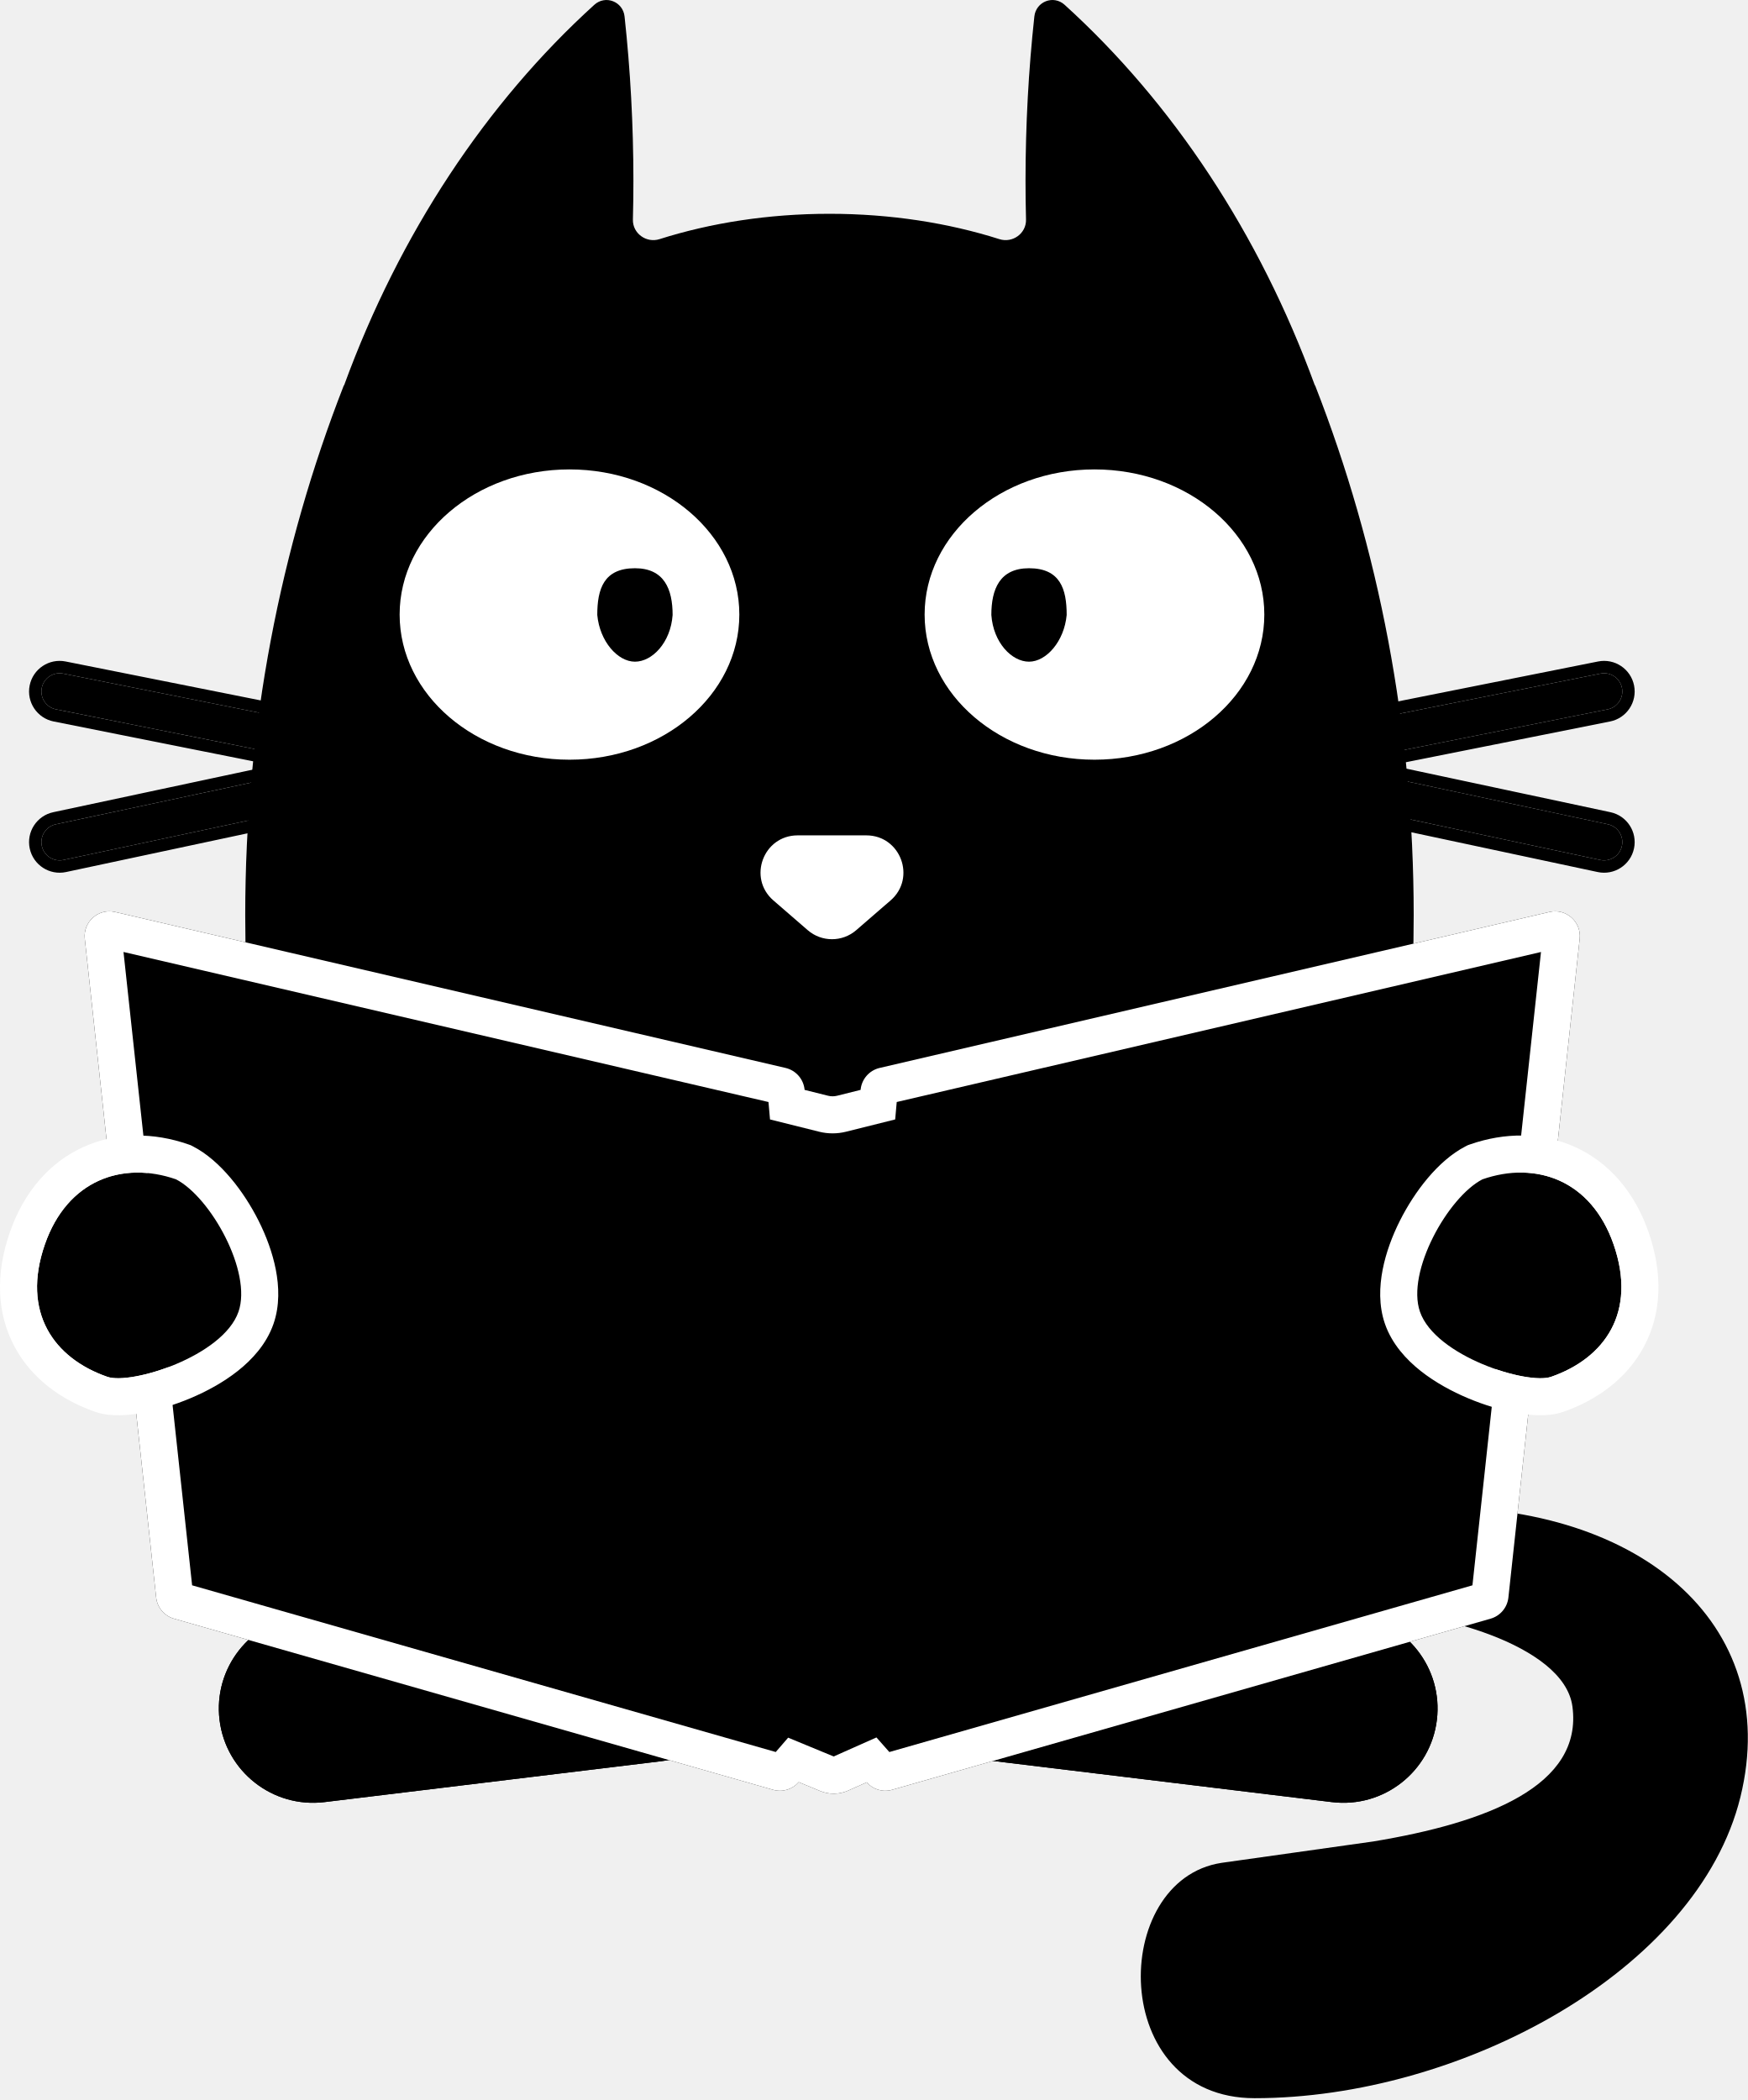
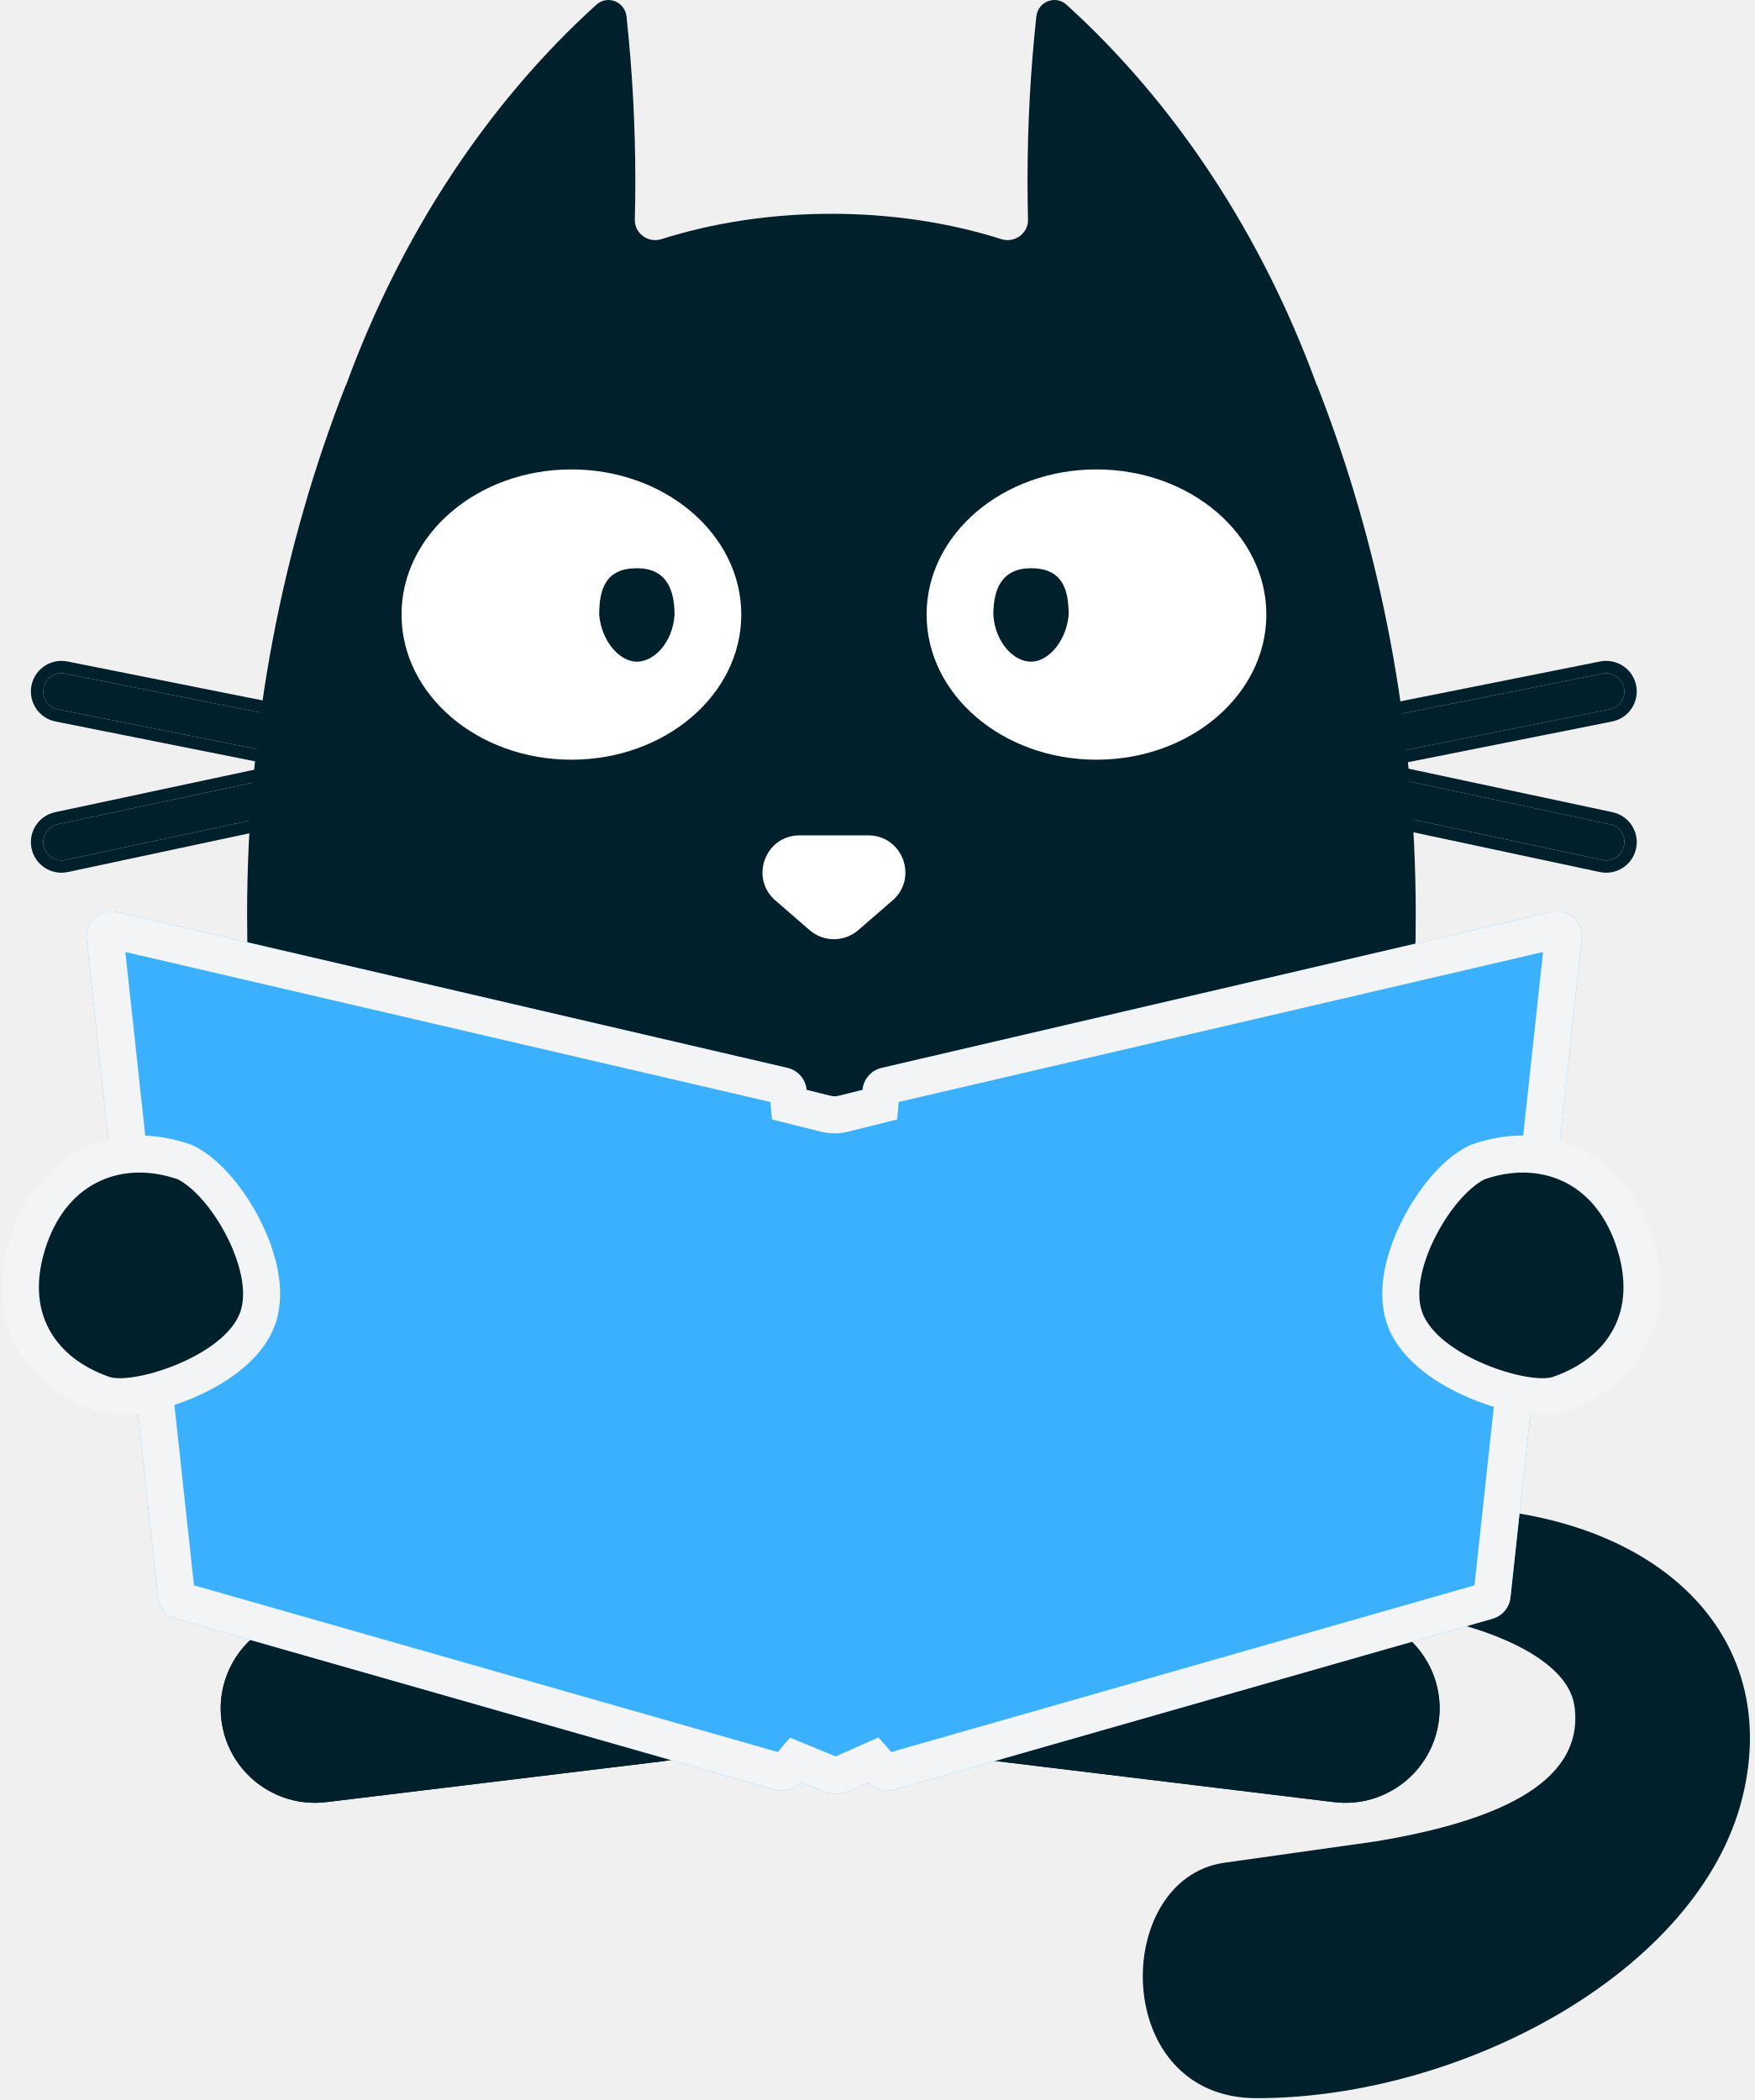
- <svg xmlns="http://www.w3.org/2000/svg" width="283" height="340" viewBox="0 0 283 340" fill="none">
-   <path fill-rule="evenodd" clip-rule="evenodd" d="M197.794 301.602C179.631 304.34 179.43 339.707 203.133 339.707C236.319 339.707 274.855 319.185 281.788 290.946C288.72 262.707 264.982 242.74 229.256 244.062C200.676 245.119 187.627 260.843 222.324 260.843C231.477 260.839 253.208 266.023 254.589 276.29C256.315 289.124 240.76 295.1 222.324 298.145L197.794 301.602Z" fill="#000000" />
-   <path d="M35.544 278.462C34.528 270.096 40.486 262.49 48.852 261.474L103.469 254.84C111.835 253.824 119.441 259.782 120.457 268.148C121.474 276.514 115.515 284.12 107.149 285.136L52.532 291.77C44.166 292.786 36.561 286.828 35.544 278.462Z" fill="#000000" />
-   <path fill-rule="evenodd" clip-rule="evenodd" d="M104.096 259.999L49.479 266.633C43.962 267.303 40.033 272.319 40.703 277.836C41.374 283.352 46.389 287.281 51.906 286.611L106.523 279.977C112.04 279.307 115.968 274.291 115.298 268.775C114.628 263.258 109.613 259.329 104.096 259.999ZM48.852 261.474C40.486 262.49 34.528 270.096 35.544 278.462C36.561 286.828 44.166 292.786 52.532 291.77L107.149 285.136C115.515 284.12 121.474 276.514 120.457 268.148C119.441 259.782 111.835 253.824 103.469 254.84L48.852 261.474Z" fill="#000000" />
-   <path d="M232.642 278.462C233.658 270.096 227.7 262.49 219.334 261.474L164.717 254.84C156.351 253.824 148.745 259.782 147.729 268.148C146.713 276.514 152.671 284.12 161.037 285.136L215.654 291.77C224.02 292.786 231.626 286.828 232.642 278.462Z" fill="#000000" />
-   <path fill-rule="evenodd" clip-rule="evenodd" d="M164.09 259.999L218.707 266.633C224.224 267.303 228.153 272.319 227.483 277.836C226.813 283.352 221.798 287.281 216.281 286.611L161.664 279.977C156.147 279.307 152.218 274.291 152.888 268.775C153.558 263.258 158.574 259.329 164.09 259.999ZM219.334 261.474C227.7 262.49 233.658 270.096 232.642 278.462C231.626 286.828 224.02 292.786 215.654 291.77L161.037 285.136C152.671 284.12 146.713 276.514 147.729 268.148C148.745 259.782 156.351 253.824 164.717 254.84L219.334 261.474Z" fill="#000000" />
-   <path fill-rule="evenodd" clip-rule="evenodd" d="M220.538 210.883C225.967 191.044 228.889 169.971 228.889 148.131C228.889 117.647 223.196 88.656 212.939 62.429C212.932 62.411 212.92 62.395 212.903 62.385C212.887 62.374 212.874 62.358 212.867 62.339C203.903 37.824 189.866 16.648 172.371 0.776C170.567 -0.861 167.732 0.245 167.469 2.667C166.527 11.363 166.04 20.24 166.04 29.259C166.04 31.366 166.067 33.465 166.119 35.556C166.176 37.788 163.947 39.395 161.82 38.72C153.541 36.092 144.192 34.613 134.297 34.613C124.401 34.613 115.053 36.092 106.773 38.72C104.647 39.395 102.418 37.788 102.474 35.556C102.527 33.466 102.554 31.368 102.554 29.262C102.554 20.242 102.067 11.365 101.124 2.67C100.862 0.247 98.026 -0.859 96.222 0.778C78.728 16.651 64.69 37.826 55.727 62.341C55.72 62.36 55.707 62.376 55.69 62.387C55.674 62.398 55.661 62.413 55.654 62.431C45.398 88.659 39.705 117.649 39.705 148.133C39.705 169.972 42.626 191.044 48.054 210.883H220.538Z" fill="white" />
-   <path d="M212.939 62.429C223.196 88.656 228.889 117.647 228.889 148.131C228.889 169.971 225.967 191.044 220.538 210.883H48.054C42.626 191.044 39.705 169.972 39.705 148.133C39.705 117.649 45.398 88.659 55.654 62.431C55.661 62.413 55.674 62.398 55.69 62.387C55.707 62.376 55.72 62.36 55.727 62.341C64.69 37.826 78.728 16.651 96.222 0.778C98.026 -0.859 100.862 0.247 101.124 2.67C102.067 11.365 102.554 20.242 102.554 29.262C102.554 31.368 102.527 33.466 102.474 35.556C102.418 37.788 104.647 39.395 106.773 38.72C115.053 36.092 124.401 34.613 134.297 34.613C144.192 34.613 153.541 36.092 161.82 38.72C163.947 39.395 166.176 37.788 166.119 35.556C166.067 33.465 166.04 31.366 166.04 29.259C166.04 20.24 166.527 11.363 167.469 2.667C167.732 0.245 170.567 -0.861 172.371 0.776C189.866 16.648 203.903 37.824 212.867 62.339C212.874 62.358 212.887 62.374 212.903 62.385C212.92 62.395 212.932 62.411 212.939 62.429Z" fill="#000000" />
-   <path fill-rule="evenodd" clip-rule="evenodd" d="M6.762 111.375C7.081 109.776 8.637 108.738 10.236 109.058L69.292 120.845C70.666 121.119 71.658 122.321 71.667 123.721C71.676 125.122 70.7 126.336 69.33 126.629L10.274 139.231C8.679 139.572 7.11 138.555 6.77 136.96C6.43 135.365 7.447 133.796 9.042 133.456L54.113 123.838L9.08 114.849C7.481 114.53 6.443 112.975 6.762 111.375Z" fill="#000000" />
-   <path fill-rule="evenodd" clip-rule="evenodd" d="M262.609 111.375C262.29 109.776 260.735 108.738 259.135 109.058L200.079 120.845C198.706 121.119 197.714 122.321 197.704 123.721C197.695 125.122 198.671 126.336 200.041 126.629L259.097 139.231C260.692 139.572 262.261 138.555 262.601 136.96C262.942 135.365 261.925 133.796 260.33 133.456L215.259 123.838L260.291 114.849C261.891 114.53 262.928 112.975 262.609 111.375Z" fill="#000000" />
-   <path fill-rule="evenodd" clip-rule="evenodd" d="M4.801 110.984C5.336 108.302 7.945 106.561 10.627 107.097L69.683 118.884C71.987 119.344 73.651 121.359 73.667 123.709C73.682 126.058 72.045 128.095 69.748 128.585L10.691 141.188C8.016 141.759 5.385 140.053 4.814 137.378C4.243 134.703 5.949 132.071 8.624 131.5L44.223 123.903L8.688 116.811C6.006 116.275 4.265 113.667 4.801 110.984ZM9.08 114.849C7.481 114.53 6.443 112.975 6.762 111.375C7.081 109.776 8.637 108.738 10.236 109.058L69.292 120.845C70.666 121.119 71.658 122.321 71.667 123.721C71.676 125.122 70.7 126.336 69.33 126.629L10.274 139.231C8.679 139.572 7.11 138.555 6.77 136.96C6.43 135.365 7.447 133.796 9.042 133.456L54.113 123.838L9.08 114.849ZM258.744 107.097C261.426 106.561 264.035 108.302 264.57 110.984C265.106 113.667 263.365 116.275 260.683 116.811L225.148 123.903L260.747 131.5C263.422 132.071 265.128 134.703 264.557 137.378C263.986 140.053 261.355 141.759 258.68 141.188L199.623 128.585C197.326 128.095 195.689 126.058 195.704 123.709C195.72 121.359 197.384 119.344 199.688 118.884L258.744 107.097ZM260.33 133.456C261.925 133.796 262.942 135.365 262.601 136.96C262.261 138.555 260.692 139.572 259.097 139.231L200.041 126.629C198.671 126.336 197.695 125.122 197.704 123.721C197.714 122.321 198.706 121.119 200.079 120.845L259.135 109.058C260.735 108.738 262.29 109.776 262.609 111.375C262.928 112.975 261.891 114.53 260.291 114.849L215.259 123.838L260.33 133.456Z" fill="#000000" />
-   <path fill-rule="evenodd" clip-rule="evenodd" d="M255.765 151.994C256.063 149.246 253.56 147.026 250.869 147.653L142.425 172.903C140.725 173.299 139.49 174.743 139.339 176.456L135.528 177.408C135.053 177.526 134.555 177.526 134.079 177.408L130.273 176.457C130.121 174.744 128.885 173.299 127.183 172.903L18.63 147.653C15.936 147.026 13.431 149.246 13.729 151.994L25.283 258.645C25.459 260.268 26.601 261.623 28.171 262.072L125.171 289.776C126.759 290.23 128.342 289.664 129.318 288.535L132.8 289.973C134.246 290.571 135.875 290.549 137.304 289.913L140.323 288.57C141.3 289.676 142.866 290.225 144.435 289.776L241.337 262.072C242.906 261.623 244.047 260.268 244.223 258.645L255.765 151.994Z" fill="#000000" />
-   <path fill-rule="evenodd" clip-rule="evenodd" d="M144.938 181.242L136.982 183.229C135.552 183.586 134.056 183.586 132.625 183.229L124.672 181.243L124.423 178.422L19.995 154.13L31.104 256.669L125.601 283.659L127.608 281.336L134.978 284.381L141.905 281.3L143.993 283.662L238.401 256.671L249.499 154.132L145.188 178.421L144.938 181.242ZM140.323 288.57C141.3 289.676 142.866 290.225 144.435 289.776L241.337 262.072C242.906 261.623 244.047 260.268 244.223 258.645L255.765 151.994C256.063 149.246 253.56 147.026 250.869 147.653L142.425 172.903C140.725 173.299 139.49 174.743 139.339 176.456L135.528 177.408C135.053 177.526 134.555 177.526 134.079 177.408L130.273 176.457C130.121 174.744 128.885 173.299 127.183 172.903L18.63 147.653C15.936 147.026 13.431 149.246 13.729 151.994L25.283 258.645C25.459 260.268 26.601 261.623 28.171 262.072L125.171 289.776C126.759 290.23 128.342 289.664 129.318 288.535L132.8 289.973C134.246 290.571 135.875 290.549 137.304 289.913L140.323 288.57Z" fill="white" />
-   <path fill-rule="evenodd" clip-rule="evenodd" d="M28.501 190.94C19.845 187.929 10.899 191.032 7.266 201.473C3.435 212.483 8.722 219.9 17.378 222.912C21.226 224.251 36.102 219.596 38.613 212.379C40.86 205.92 34.089 193.822 28.501 190.94Z" fill="#000000" />
-   <path fill-rule="evenodd" clip-rule="evenodd" d="M30.874 185.413L31.251 185.607C35.69 187.897 39.51 192.963 41.854 197.62C43.099 200.093 44.123 202.825 44.656 205.563C45.175 208.233 45.316 211.37 44.279 214.35C43.133 217.645 40.783 220.156 38.499 221.963C36.158 223.816 33.435 225.286 30.823 226.384C28.2 227.487 25.484 228.302 23.045 228.748C21.825 228.97 20.582 229.118 19.394 229.138C18.29 229.157 16.838 229.076 15.406 228.578C10.036 226.71 5.152 223.274 2.346 218.016C-0.514 212.656 -0.754 206.265 1.599 199.501C3.879 192.948 8.055 188.167 13.529 185.694C18.931 183.253 24.949 183.351 30.472 185.273L30.874 185.413ZM7.266 201.473C10.899 191.032 19.845 187.929 28.501 190.94C34.089 193.822 40.86 205.92 38.613 212.379C36.102 219.596 21.226 224.251 17.378 222.912C8.722 219.9 3.435 212.483 7.266 201.473Z" fill="white" />
-   <path fill-rule="evenodd" clip-rule="evenodd" d="M240.018 190.94C248.674 187.929 257.62 191.032 261.253 201.473C265.083 212.483 259.797 219.9 251.141 222.912C247.292 224.251 232.417 219.596 229.906 212.379C227.659 205.92 234.43 193.822 240.018 190.94Z" fill="#000000" />
-   <path fill-rule="evenodd" clip-rule="evenodd" d="M237.645 185.413L237.268 185.607C232.829 187.897 229.009 192.963 226.665 197.62C225.419 200.093 224.395 202.825 223.863 205.563C223.343 208.233 223.203 211.37 224.239 214.35C225.385 217.645 227.736 220.156 230.019 221.963C232.361 223.816 235.083 225.286 237.696 226.384C240.319 227.487 243.035 228.302 245.474 228.748C246.694 228.97 247.937 229.118 249.125 229.138C250.229 229.157 251.681 229.076 253.113 228.578C258.483 226.71 263.367 223.274 266.173 218.016C269.033 212.656 269.273 206.265 266.92 199.501C264.64 192.948 260.464 188.167 254.99 185.694C249.588 183.253 243.57 183.351 238.046 185.273L237.645 185.413ZM261.253 201.473C257.62 191.032 248.674 187.929 240.018 190.94C234.43 193.822 227.659 205.92 229.906 212.379C232.417 219.596 247.292 224.251 251.141 222.912C259.797 219.9 265.083 212.483 261.253 201.473Z" fill="white" />
-   <path d="M119.704 99.5C119.704 112.479 107.392 123 92.204 123C77.017 123 64.704 112.479 64.704 99.5C64.704 86.521 77.017 76 92.204 76C107.392 76 119.704 86.521 119.704 99.5Z" fill="white" />
-   <path d="M108.902 99.565C108.587 104.043 105.596 107.13 102.803 107.13C100.011 107.13 97.102 103.854 96.704 99.565C96.704 95.387 97.733 92 102.803 92C107.547 92 108.902 95.387 108.902 99.565Z" fill="#000000" />
-   <path d="M149.704 99.5C149.704 112.479 162.017 123 177.204 123C192.392 123 204.704 112.479 204.704 99.5C204.704 86.521 192.392 76 177.204 76C162.017 76 149.704 86.521 149.704 99.5Z" fill="white" />
-   <path d="M160.507 99.565C160.822 104.043 163.813 107.13 166.606 107.13C169.398 107.13 172.307 103.854 172.704 99.565C172.704 95.387 171.676 92 166.606 92C161.862 92 160.507 95.387 160.507 99.565Z" fill="#000000" />
-   <path d="M130.777 150.598C133.031 152.551 136.378 152.551 138.632 150.598L144.19 145.785C148.389 142.149 145.817 135.25 140.262 135.25H129.147C123.592 135.25 121.02 142.149 125.219 145.785L130.777 150.598Z" fill="white" />
+ <svg xmlns="http://www.w3.org/2000/svg" width="284" height="340" viewBox="0 0 284 340" fill="none">
+   <path fill-rule="evenodd" clip-rule="evenodd" d="M198.09 301.602C179.926 304.34 179.726 339.707 203.428 339.707C236.615 339.707 275.151 319.185 282.083 290.946C289.016 262.707 265.277 242.74 229.552 244.062C200.972 245.119 187.922 260.843 222.619 260.843C231.772 260.839 253.504 266.023 254.885 276.29C256.611 289.124 241.056 295.1 222.619 298.145L198.09 301.602Z" fill="#00202B" />
+   <path d="M35.84 278.462C34.824 270.096 40.782 262.491 49.148 261.474L103.765 254.84C112.131 253.824 119.737 259.782 120.753 268.148V268.148C121.769 276.514 115.811 284.12 107.445 285.136L52.828 291.77C44.462 292.787 36.856 286.828 35.84 278.462V278.462Z" fill="#00202B" />
+   <path fill-rule="evenodd" clip-rule="evenodd" d="M104.392 259.999L49.775 266.634C44.258 267.304 40.329 272.319 40.999 277.836C41.669 283.352 46.684 287.281 52.201 286.611L106.818 279.977C112.335 279.307 116.264 274.292 115.594 268.775C114.924 263.258 109.908 259.329 104.392 259.999ZM49.148 261.474C40.782 262.491 34.824 270.096 35.84 278.462C36.856 286.828 44.462 292.787 52.828 291.77L107.445 285.136C115.811 284.12 121.769 276.514 120.753 268.148C119.737 259.782 112.131 253.824 103.765 254.84L49.148 261.474Z" fill="#00202B" />
+   <path d="M232.937 278.462C233.954 270.096 227.995 262.491 219.629 261.474L165.012 254.84C156.646 253.824 149.041 259.782 148.024 268.148V268.148C147.008 276.514 152.966 284.12 161.332 285.136L215.949 291.77C224.315 292.787 231.921 286.828 232.937 278.462V278.462Z" fill="#00202B" />
+   <path fill-rule="evenodd" clip-rule="evenodd" d="M164.386 259.999L219.003 266.634C224.519 267.304 228.448 272.319 227.778 277.836C227.108 283.352 222.093 287.281 216.576 286.611L161.959 279.977C156.442 279.307 152.513 274.292 153.183 268.775C153.854 263.258 158.869 259.329 164.386 259.999ZM219.629 261.474C227.995 262.491 233.954 270.096 232.937 278.462C231.921 286.828 224.315 292.787 215.949 291.77L161.332 285.136C152.966 284.12 147.008 276.514 148.024 268.148C149.041 259.782 156.646 253.824 165.012 254.84L219.629 261.474Z" fill="#00202B" />
+   <path fill-rule="evenodd" clip-rule="evenodd" d="M220.834 210.883C226.263 191.044 229.185 169.971 229.185 148.131C229.185 117.647 223.492 88.656 213.235 62.429C213.228 62.411 213.215 62.395 213.199 62.385C213.182 62.374 213.169 62.358 213.162 62.339C204.199 37.824 190.161 16.648 172.667 0.776C170.863 -0.861 168.028 0.245 167.765 2.667C166.822 11.363 166.336 20.24 166.336 29.259C166.336 31.366 166.362 33.465 166.415 35.556C166.471 37.788 164.242 39.395 162.116 38.72C153.837 36.092 144.488 34.613 134.592 34.613C124.697 34.613 115.348 36.092 107.069 38.72C104.942 39.395 102.714 37.788 102.77 35.556C102.823 33.466 102.849 31.368 102.849 29.262C102.849 20.242 102.362 11.365 101.42 2.67C101.157 0.247 98.322 -0.859 96.518 0.778C79.024 16.651 64.986 37.826 56.022 62.341C56.015 62.36 56.002 62.376 55.986 62.387C55.969 62.398 55.957 62.413 55.95 62.431C45.693 88.659 40 117.649 40 148.133C40 169.972 42.922 191.044 48.35 210.883H220.834Z" fill="white" />
+   <path d="M213.235 62.429C223.492 88.656 229.185 117.647 229.185 148.131C229.185 169.971 226.263 191.044 220.834 210.883H48.35C42.922 191.044 40 169.972 40 148.133C40 117.649 45.693 88.659 55.95 62.431C55.957 62.413 55.969 62.398 55.986 62.387C56.002 62.376 56.015 62.36 56.022 62.341C64.986 37.826 79.024 16.651 96.518 0.778C98.322 -0.859 101.157 0.247 101.42 2.67C102.362 11.365 102.849 20.242 102.849 29.262C102.849 31.368 102.823 33.466 102.77 35.556C102.714 37.788 104.942 39.395 107.069 38.72C115.348 36.092 124.697 34.613 134.592 34.613C144.488 34.613 153.837 36.092 162.116 38.72C164.242 39.395 166.471 37.788 166.415 35.556C166.362 33.465 166.336 31.366 166.336 29.259C166.336 20.24 166.822 11.363 167.765 2.667C168.028 0.245 170.863 -0.861 172.667 0.776C190.161 16.648 204.199 37.824 213.162 62.339C213.169 62.358 213.182 62.374 213.199 62.385C213.215 62.395 213.228 62.411 213.235 62.429Z" fill="#00202B" />
+   <path d="M76.158 49.916C76.04 49.86 75.977 49.729 76.008 49.602C78.592 38.881 83.71 29.105 90.718 20.903C91.394 20.111 92.649 20.558 92.674 21.599C92.793 26.521 92.517 33.032 91.201 39.768C89.051 50.777 80.317 51.133 76.198 49.932C76.184 49.928 76.171 49.922 76.158 49.916V49.916Z" fill="#00202B" />
+   <path d="M193.01 49.916C193.128 49.86 193.19 49.729 193.16 49.602C190.576 38.881 185.457 29.105 178.45 20.903C177.774 20.111 176.519 20.558 176.494 21.599C176.375 26.521 176.65 33.032 177.966 39.768C180.117 50.777 188.851 51.133 192.97 49.932C192.984 49.928 192.997 49.922 193.01 49.916V49.916Z" fill="#00202B" />
+   <path fill-rule="evenodd" clip-rule="evenodd" d="M7.058 111.375C7.377 109.776 8.932 108.738 10.531 109.058L69.588 120.845C70.961 121.119 71.953 122.321 71.962 123.721C71.972 125.122 70.996 126.336 69.626 126.629L10.57 139.231C8.975 139.572 7.406 138.555 7.066 136.96C6.725 135.365 7.742 133.796 9.337 133.456L54.408 123.838L9.375 114.849C7.776 114.53 6.739 112.975 7.058 111.375Z" fill="#00202B" />
+   <path fill-rule="evenodd" clip-rule="evenodd" d="M262.905 111.375C262.585 109.776 261.03 108.738 259.431 109.058L200.375 120.845C199.001 121.119 198.009 122.321 198 123.721C197.991 125.122 198.967 126.336 200.336 126.629L259.393 139.231C260.988 139.572 262.556 138.555 262.897 136.96C263.237 135.365 262.22 133.796 260.625 133.456L215.554 123.838L260.587 114.849C262.186 114.53 263.224 112.975 262.905 111.375Z" fill="#00202B" />
+   <path fill-rule="evenodd" clip-rule="evenodd" d="M5.096 110.984C5.632 108.302 8.24 106.561 10.923 107.097L69.979 118.884C72.283 119.344 73.947 121.359 73.962 123.709C73.978 126.058 72.341 128.095 70.043 128.585L10.987 141.188C8.312 141.759 5.68 140.053 5.11 137.378C4.539 134.703 6.245 132.071 8.92 131.5L44.519 123.903L8.984 116.811C6.301 116.275 4.561 113.667 5.096 110.984ZM9.375 114.849C7.776 114.53 6.738 112.975 7.058 111.376C7.377 109.777 8.932 108.739 10.531 109.058L69.588 120.846C70.961 121.12 71.953 122.321 71.962 123.722C71.972 125.122 70.996 126.337 69.626 126.629L10.57 139.232C8.975 139.572 7.406 138.555 7.066 136.96C6.725 135.365 7.742 133.797 9.337 133.456L54.408 123.838L9.375 114.849ZM259.039 107.097C261.722 106.561 264.331 108.302 264.866 110.984C265.401 113.667 263.661 116.275 260.978 116.811L225.444 123.903L261.043 131.5C263.718 132.071 265.424 134.703 264.853 137.378C264.282 140.053 261.65 141.759 258.975 141.188L199.919 128.585C197.621 128.095 195.984 126.058 196 123.709C196.015 121.359 197.679 119.344 199.983 118.884L259.039 107.097ZM260.625 133.456C262.22 133.797 263.237 135.365 262.897 136.96C262.556 138.555 260.988 139.572 259.393 139.232L200.336 126.629C198.967 126.337 197.991 125.122 198 123.722C198.009 122.321 199.001 121.12 200.375 120.846L259.431 109.058C261.03 108.739 262.585 109.777 262.905 111.376C263.224 112.975 262.186 114.53 260.587 114.849L215.554 123.838L260.625 133.456Z" fill="#00202B" />
+   <mask id="path-12-inside-1_504_1205" fill="white">
+     <path fill-rule="evenodd" clip-rule="evenodd" d="M256.061 151.994C256.358 149.246 253.855 147.026 251.165 147.653L142.72 172.903C141.021 173.299 139.786 174.743 139.634 176.456L135.824 177.408C135.348 177.526 134.85 177.526 134.375 177.408L130.568 176.457C130.417 174.744 129.181 173.299 127.479 172.903L18.925 147.653C16.232 147.026 13.726 149.246 14.024 151.994L25.578 258.645C25.754 260.268 26.896 261.623 28.467 262.072L125.466 289.776C127.054 290.23 128.638 289.664 129.614 288.535L133.096 289.973C134.541 290.571 136.171 290.549 137.6 289.913L140.619 288.57C141.596 289.676 143.161 290.225 144.731 289.776L241.633 262.072C243.201 261.623 244.342 260.268 244.518 258.645L256.061 151.994Z" />
+   </mask>
+   <path fill-rule="evenodd" clip-rule="evenodd" d="M256.061 151.994C256.358 149.246 253.855 147.026 251.165 147.653L142.72 172.903C141.021 173.299 139.786 174.743 139.634 176.456L135.824 177.408C135.348 177.526 134.85 177.526 134.375 177.408L130.568 176.457C130.417 174.744 129.181 173.299 127.479 172.903L18.925 147.653C16.232 147.026 13.726 149.246 14.024 151.994L25.578 258.645C25.754 260.268 26.896 261.623 28.467 262.072L125.466 289.776C127.054 290.23 128.638 289.664 129.614 288.535L133.096 289.973C134.541 290.571 136.171 290.549 137.6 289.913L140.619 288.57C141.596 289.676 143.161 290.225 144.731 289.776L241.633 262.072C243.201 261.623 244.342 260.268 244.518 258.645L256.061 151.994Z" fill="#3BB0FF" />
+   <path d="M251.165 147.653L249.804 141.809L249.804 141.809L251.165 147.653ZM256.061 151.994L262.026 152.639L262.026 152.639L256.061 151.994ZM142.72 172.903L141.359 167.06L141.359 167.06L142.72 172.903ZM139.634 176.456L141.088 182.277L145.234 181.242L145.611 176.985L139.634 176.456ZM135.824 177.408L134.37 171.586L134.37 171.586L135.824 177.408ZM134.375 177.408L135.829 171.586L135.829 171.586L134.375 177.408ZM130.568 176.457L124.591 176.985L124.968 181.243L129.114 182.278L130.568 176.457ZM127.479 172.903L128.838 167.06L128.838 167.06L127.479 172.903ZM18.925 147.653L17.566 153.497L17.566 153.497L18.925 147.653ZM14.024 151.994L19.989 151.348L19.989 151.348L14.024 151.994ZM25.578 258.645L19.613 259.291L19.613 259.291L25.578 258.645ZM28.467 262.072L26.819 267.841L26.819 267.841L28.467 262.072ZM125.466 289.776L127.114 284.007L127.114 284.007L125.466 289.776ZM129.614 288.535L131.905 282.989L127.903 281.336L125.073 284.612L129.614 288.535ZM133.096 289.973L135.387 284.428L135.387 284.428L133.096 289.973ZM137.6 289.913L140.038 295.396L140.038 295.395L137.6 289.913ZM140.619 288.57L145.115 284.597L142.201 281.3L138.18 283.088L140.619 288.57ZM144.731 289.776L143.081 284.007L143.081 284.007L144.731 289.776ZM241.633 262.072L243.282 267.841L243.282 267.841L241.633 262.072ZM244.518 258.645L238.553 257.999L238.553 257.999L244.518 258.645ZM252.525 153.496C251.184 153.809 249.949 152.702 250.096 151.348L262.026 152.639C262.767 145.789 256.526 140.244 249.804 141.809L252.525 153.496ZM144.081 178.747L252.525 153.496L249.804 141.809L141.359 167.06L144.081 178.747ZM145.611 176.985C145.536 177.834 144.928 178.55 144.081 178.747L141.359 167.06C137.114 168.048 134.036 171.653 133.658 175.927L145.611 176.985ZM137.278 183.229L141.088 182.277L138.18 170.635L134.37 171.586L137.278 183.229ZM132.921 183.229C134.351 183.586 135.847 183.586 137.278 183.229L134.37 171.586C134.849 171.467 135.35 171.467 135.829 171.586L132.921 183.229ZM129.114 182.278L132.921 183.229L135.829 171.586L132.022 170.636L129.114 182.278ZM136.545 175.928C136.166 171.65 133.084 168.047 128.838 167.06L126.12 178.747C125.277 178.552 124.667 177.838 124.591 176.985L136.545 175.928ZM128.838 167.06L20.285 141.809L17.566 153.497L126.12 178.747L128.838 167.06ZM20.285 141.809C13.569 140.246 7.316 145.781 8.059 152.64L19.989 151.348C20.137 152.71 18.895 153.806 17.566 153.497L20.285 141.809ZM8.059 152.64L19.613 259.291L31.544 257.999L19.989 151.348L8.059 152.64ZM19.613 259.291C20.052 263.342 22.902 266.722 26.819 267.841L30.115 256.302C30.891 256.524 31.456 257.194 31.544 257.999L19.613 259.291ZM26.819 267.841L123.819 295.545L127.114 284.007L30.115 256.302L26.819 267.841ZM123.819 295.545C127.792 296.68 131.748 295.243 134.154 292.457L125.073 284.612C125.528 284.086 126.317 283.779 127.114 284.007L123.819 295.545ZM135.387 284.428L131.905 282.989L127.322 294.08L130.804 295.519L135.387 284.428ZM135.161 284.431C135.234 284.399 135.314 284.398 135.387 284.428L130.804 295.519C133.768 296.743 137.108 296.699 140.038 295.396L135.161 284.431ZM138.18 283.088L135.161 284.431L140.038 295.395L143.057 294.053L138.18 283.088ZM143.081 284.007C143.874 283.781 144.658 284.081 145.115 284.597L136.123 292.544C138.533 295.271 142.449 296.669 146.38 295.545L143.081 284.007ZM239.983 256.303L143.081 284.007L146.38 295.545L243.282 267.841L239.983 256.303ZM238.553 257.999C238.64 257.198 239.203 256.526 239.983 256.303L243.282 267.841C247.2 266.72 250.045 263.338 250.483 259.29L238.553 257.999ZM250.096 151.348L238.553 257.999L250.483 259.29L262.026 152.639L250.096 151.348Z" fill="#F3F4F6" mask="url(#path-12-inside-1_504_1205)" />
+   <path d="M30.172 188.274L29.983 188.177L29.782 188.107C24.856 186.393 19.647 186.355 15.06 188.428C10.437 190.517 6.776 194.6 4.728 200.487C2.594 206.622 2.896 212.121 5.288 216.604C7.653 221.037 11.838 224.058 16.688 225.745C17.644 226.078 18.697 226.155 19.639 226.139C20.623 226.122 21.698 225.998 22.801 225.797C25.008 225.394 27.515 224.645 29.955 223.619C32.39 222.595 34.859 221.252 36.934 219.61C38.979 217.992 40.855 215.914 41.742 213.364C42.541 211.067 42.47 208.515 42.007 206.136C41.537 203.724 40.62 201.254 39.47 198.969C37.242 194.544 33.788 190.139 30.172 188.274Z" fill="#00202B" stroke="#F3F4F6" stroke-width="6" />
+   <path d="M238.938 188.274L239.127 188.177L239.328 188.107C244.254 186.393 249.463 186.355 254.05 188.428C258.673 190.517 262.334 194.6 264.382 200.487C266.516 206.622 266.214 212.121 263.822 216.604C261.456 221.037 257.271 224.058 252.422 225.745C251.466 226.078 250.413 226.155 249.471 226.139C248.487 226.122 247.412 225.998 246.309 225.797C244.102 225.394 241.594 224.645 239.154 223.619C236.72 222.595 234.251 221.252 232.176 219.61C230.131 217.992 228.255 215.914 227.368 213.364C226.569 211.067 226.64 208.515 227.103 206.136C227.572 203.724 228.49 201.254 229.64 198.969C231.867 194.544 235.322 190.139 238.938 188.274Z" fill="#00202B" stroke="#F3F4F6" stroke-width="6" />
+   <ellipse cx="92.5" cy="99.5" rx="27.5" ry="23.5" fill="white" />
+   <path d="M109.198 99.565C108.882 104.043 105.891 107.13 103.099 107.13C100.307 107.13 97.397 103.854 97 99.565C97 95.387 98.028 92 103.099 92C107.843 92 109.198 95.387 109.198 99.565Z" fill="#00202B" />
+   <ellipse cx="27.5" cy="23.5" rx="27.5" ry="23.5" transform="matrix(-1 0 0 1 205 76)" fill="white" />
+   <path d="M160.802 99.565C161.118 104.043 164.109 107.13 166.901 107.13C169.693 107.13 172.603 103.854 173 99.565C173 95.387 171.972 92 166.901 92C162.157 92 160.802 95.387 160.802 99.565Z" fill="#00202B" />
+   <path d="M131.072 150.598C133.327 152.551 136.673 152.551 138.928 150.598L144.485 145.786C148.685 142.149 146.113 135.25 140.557 135.25H129.443C123.887 135.25 121.315 142.149 125.515 145.786L131.072 150.598Z" fill="white" />
</svg>
